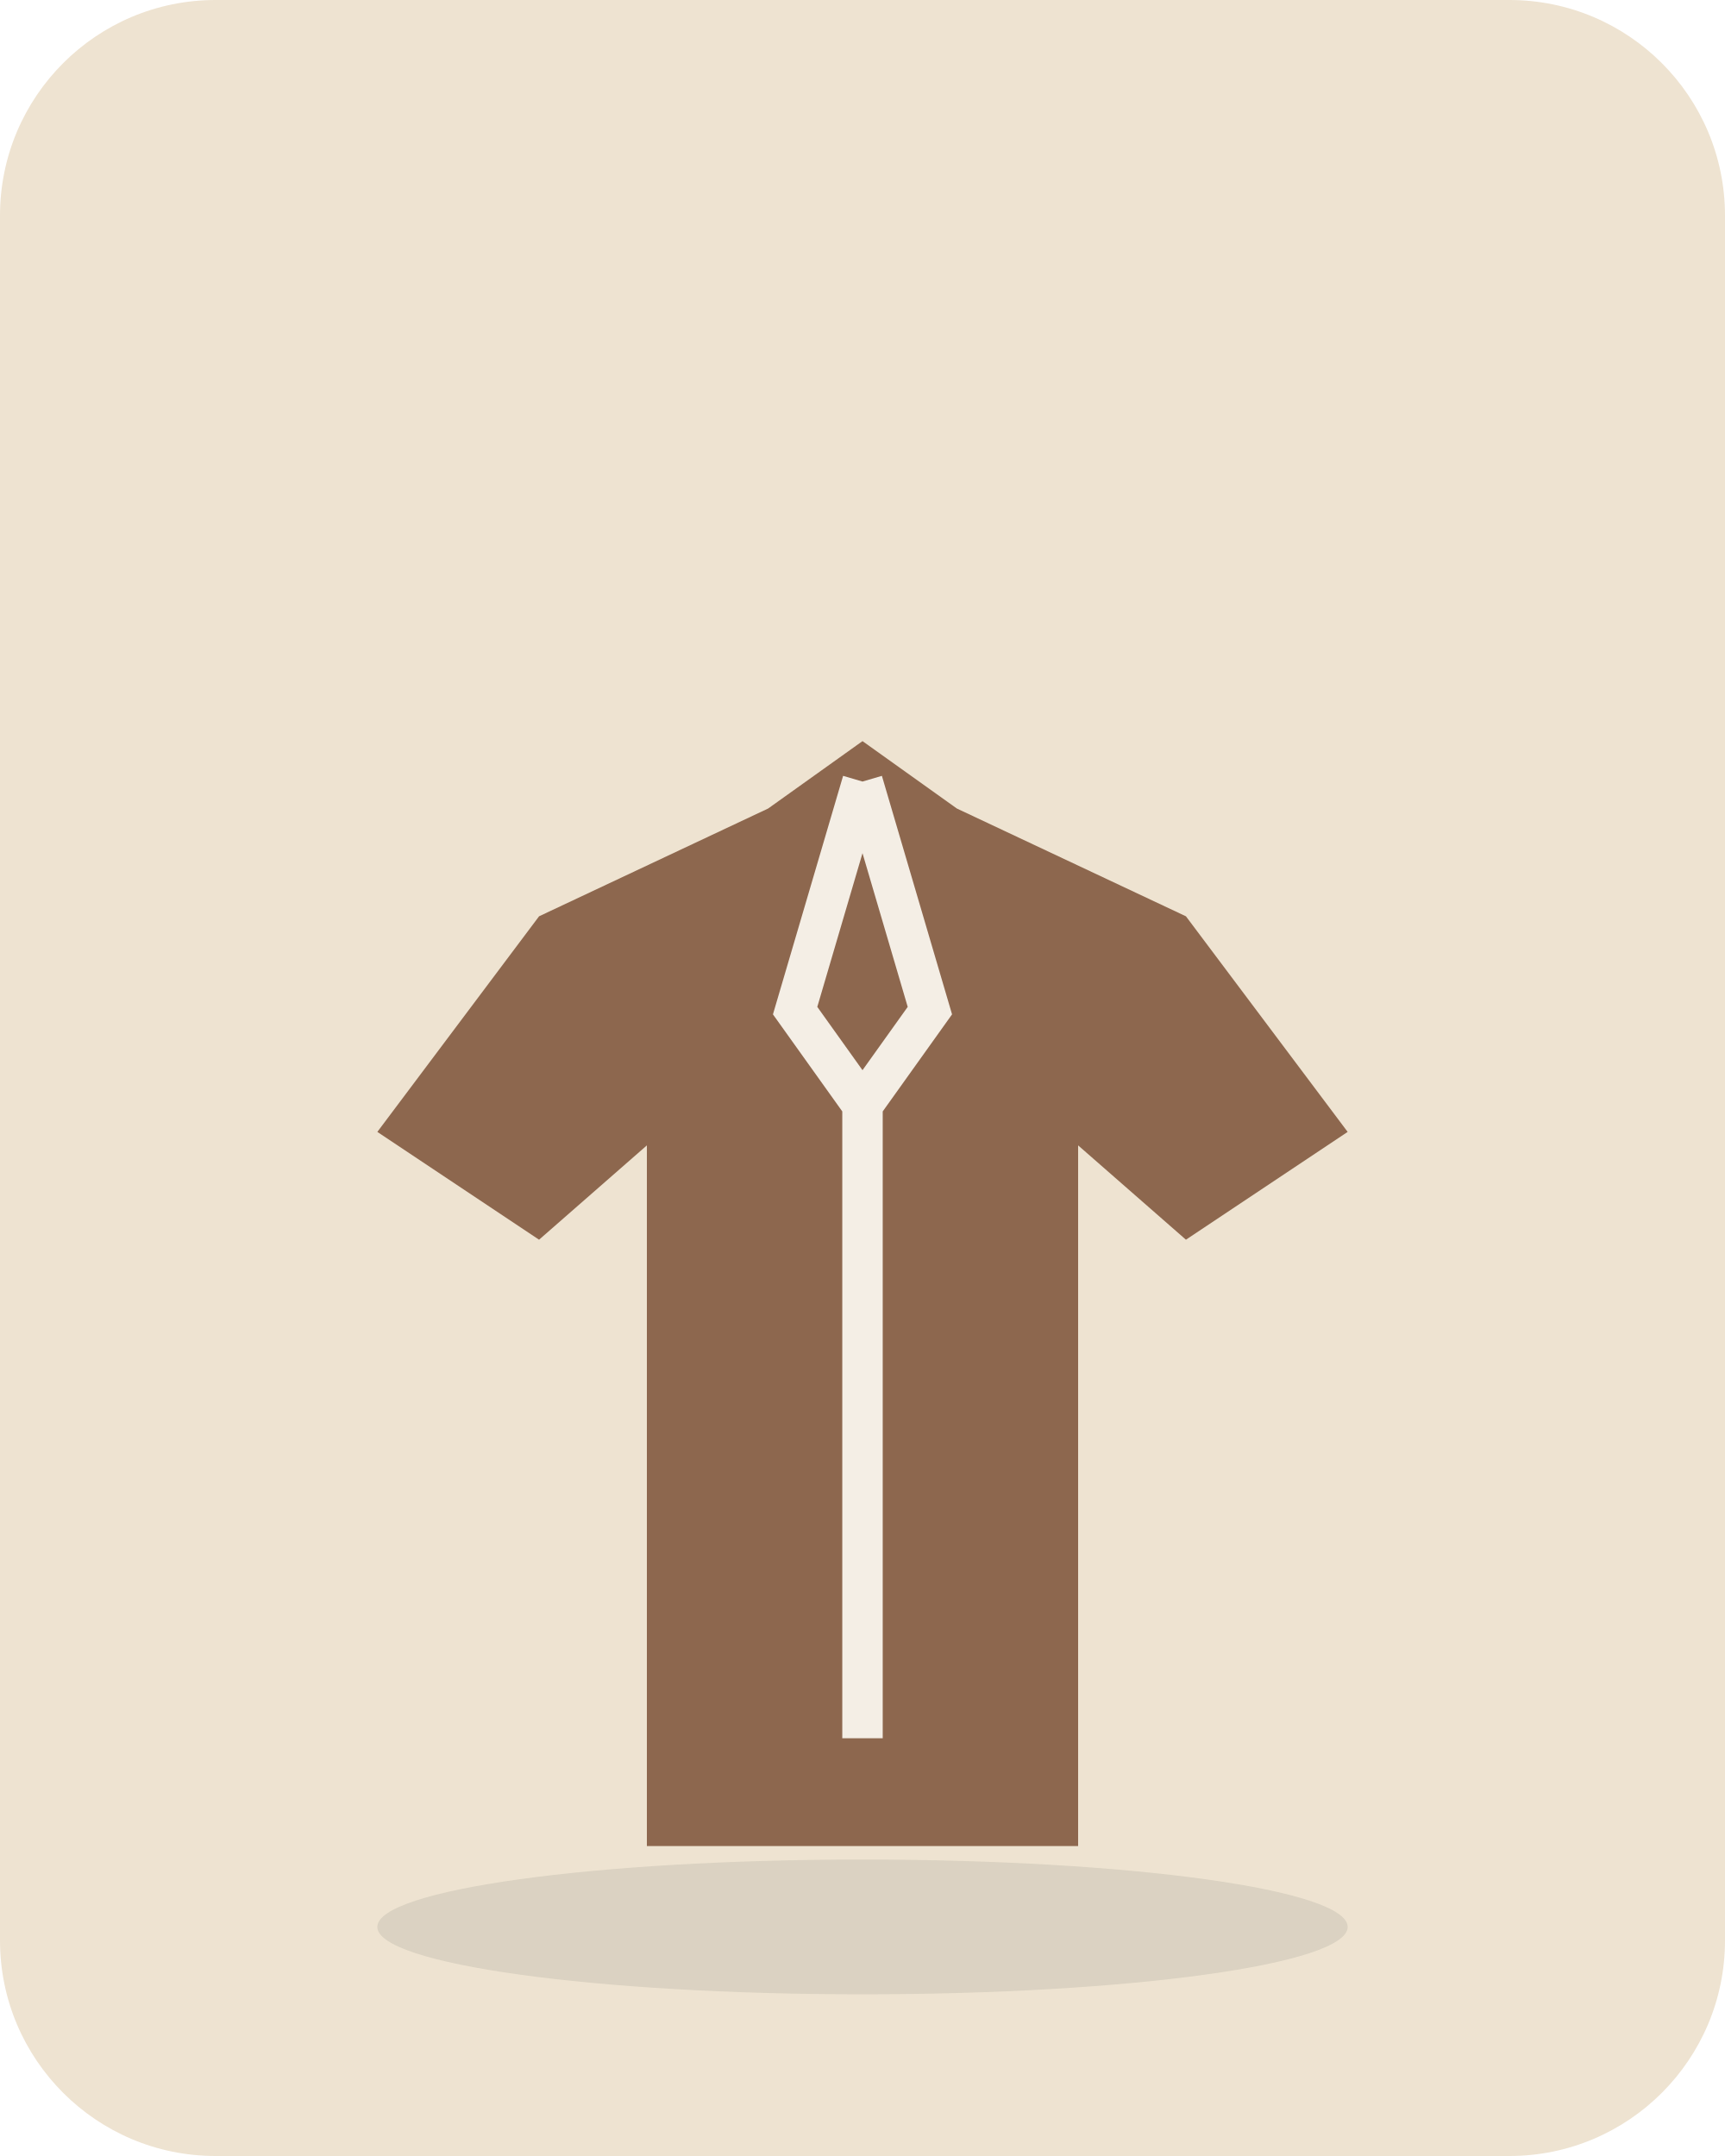
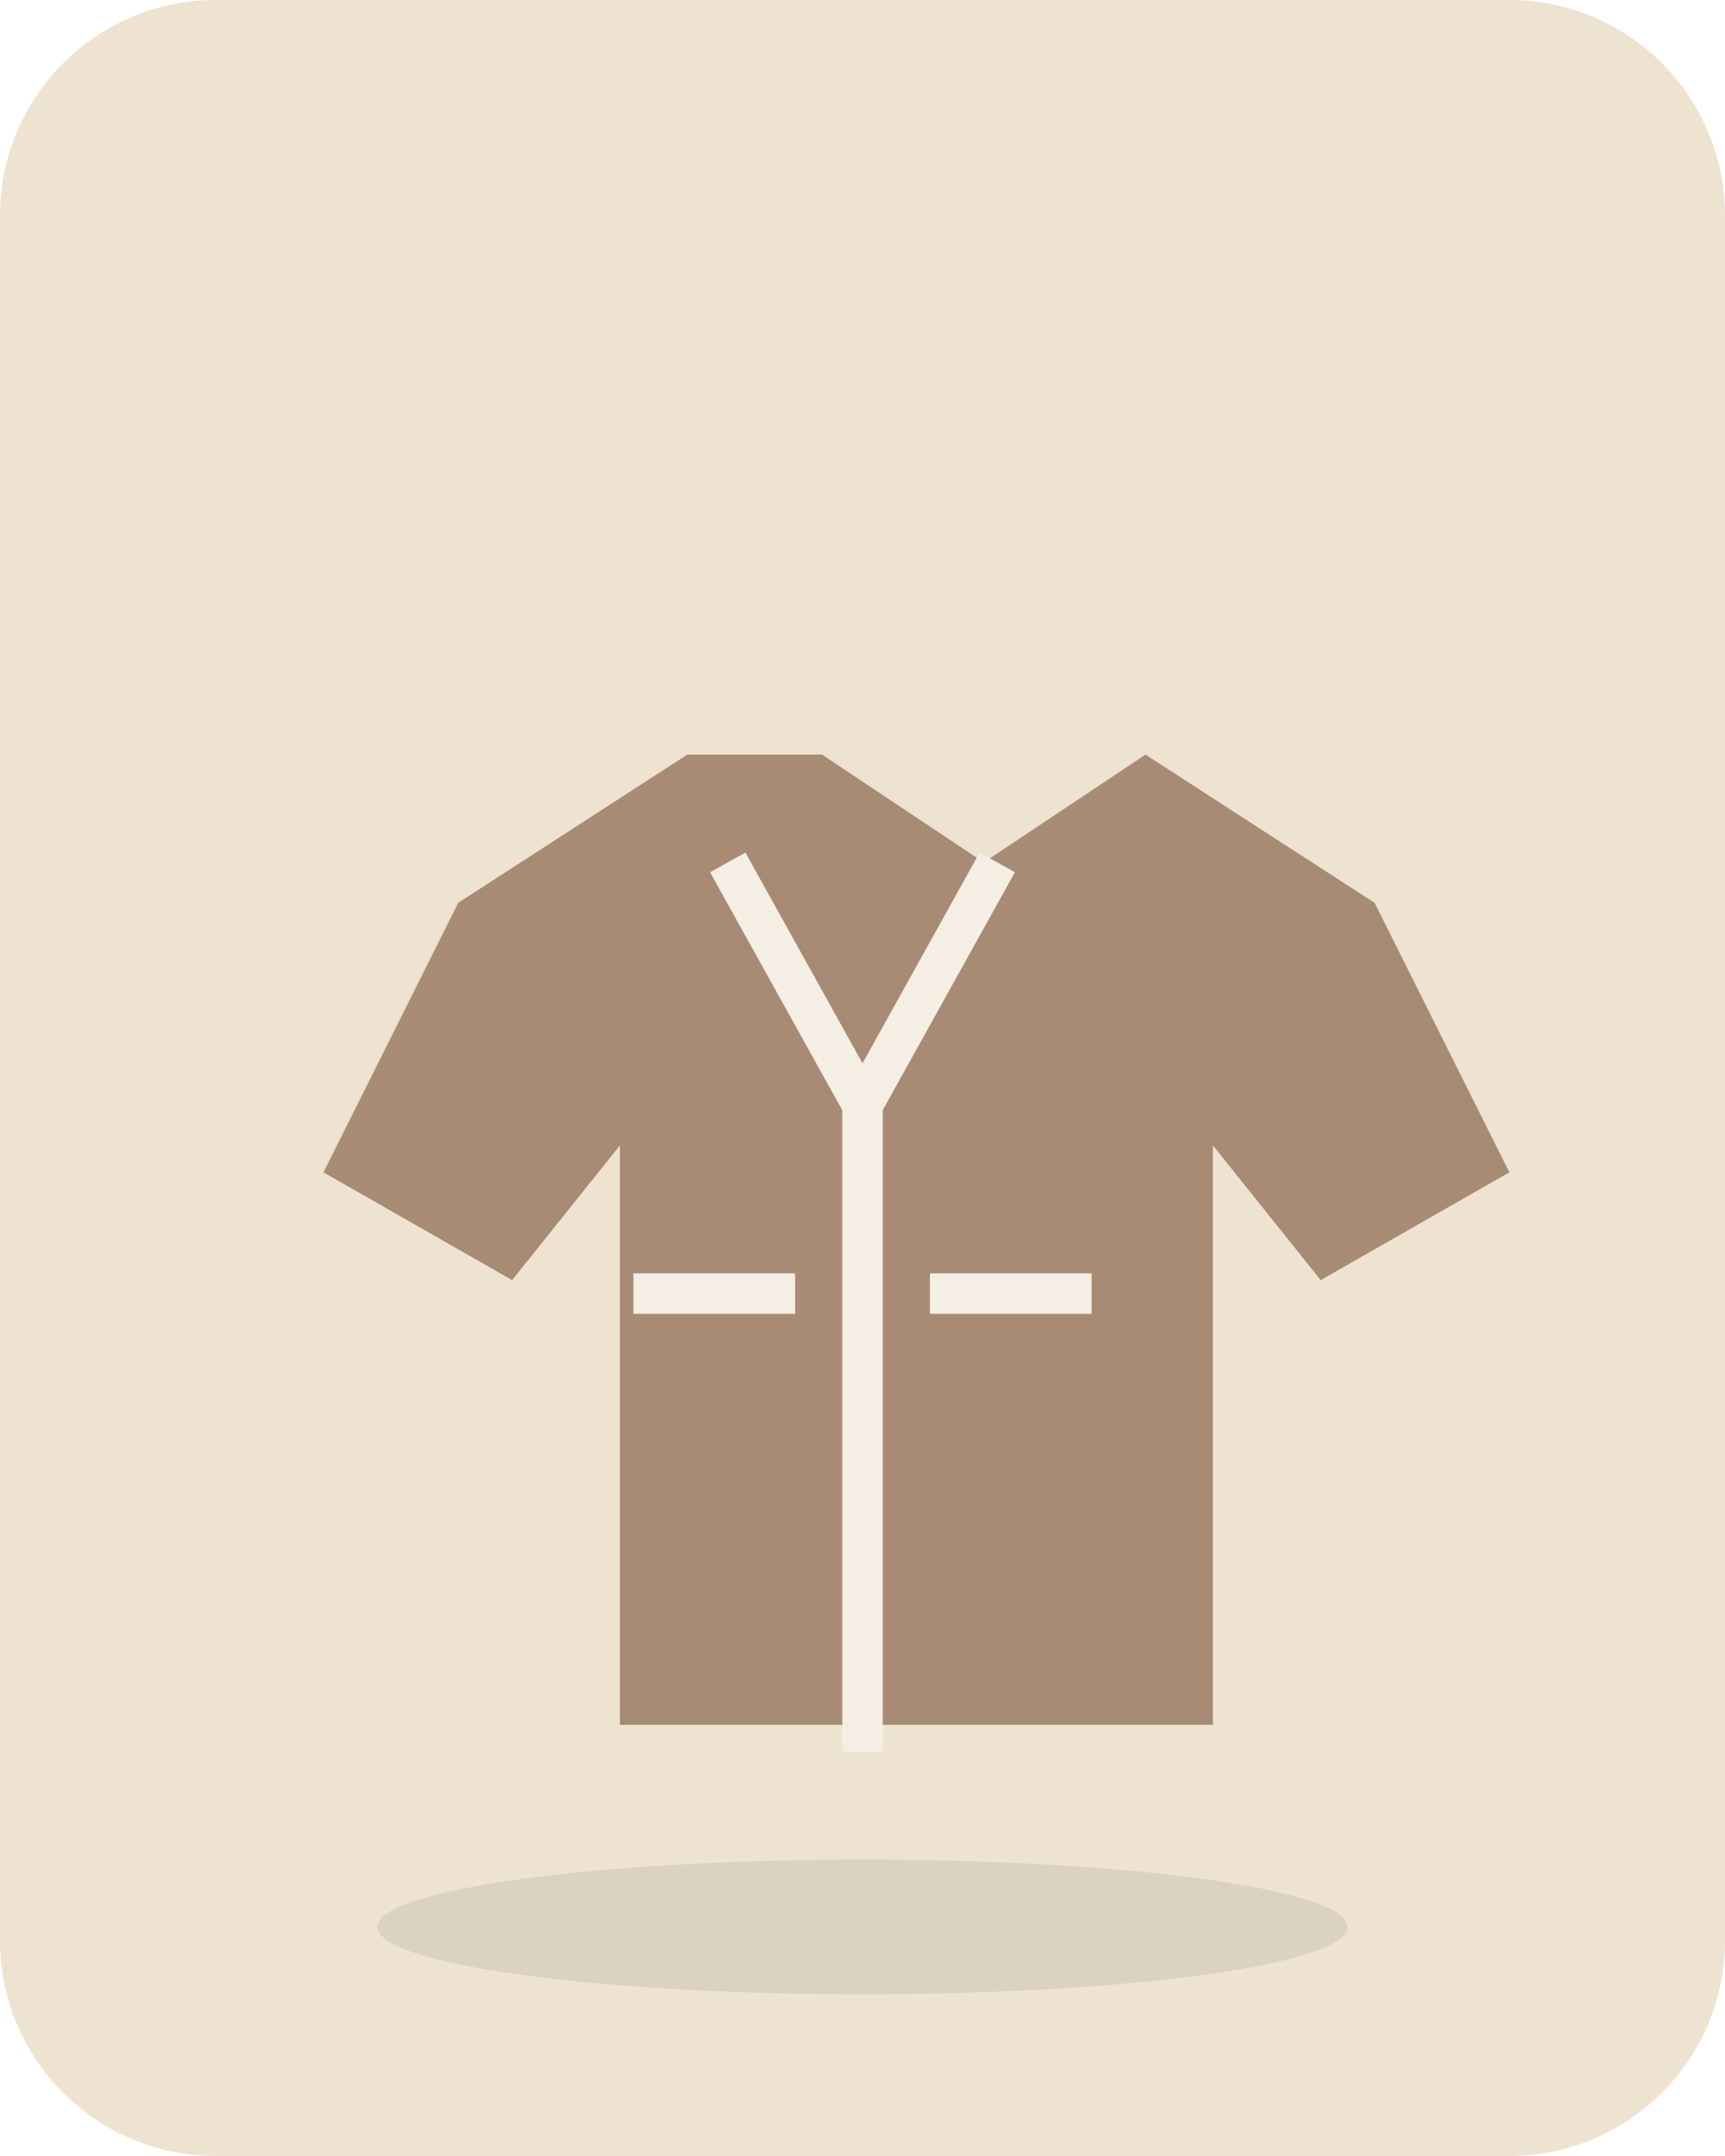
- <svg xmlns="http://www.w3.org/2000/svg" viewBox="0 0 128 160" role="img" aria-label="Linen Button Shirt">
+ <svg xmlns="http://www.w3.org/2000/svg" viewBox="0 0 128 160" role="img" aria-label="Cotton Bathrobe Set">
  <rect width="128" height="160" rx="16" fill="#eee3d1" />
  <ellipse cx="64" cy="143" rx="36" ry="5" fill="#24332e" opacity=".1" />
-   <path d="m57 60 7-5 7 5 17 8 12 16-12 8-8-7v52H48V85l-8 7-12-8 12-16 17-8Z" fill="#8d674e" />
-   <path d="m64 58-5 17 5 7 5-7-5-17m0 24v47" fill="none" stroke="#f4eee5" stroke-width="3" />
+   <path d="m52 56 12 8 12-8 17 11 10 20-14 8-8-10v43H37V85l-8 10-14-8 10-20 17-11Z" transform="translate(9 0)" fill="#a88b75" />
+   <path d="m54 64 10 18 10-18m-10 18v48m-17-34h12m10 0h12" fill="none" stroke="#f5eee4" stroke-width="3" />
</svg>
